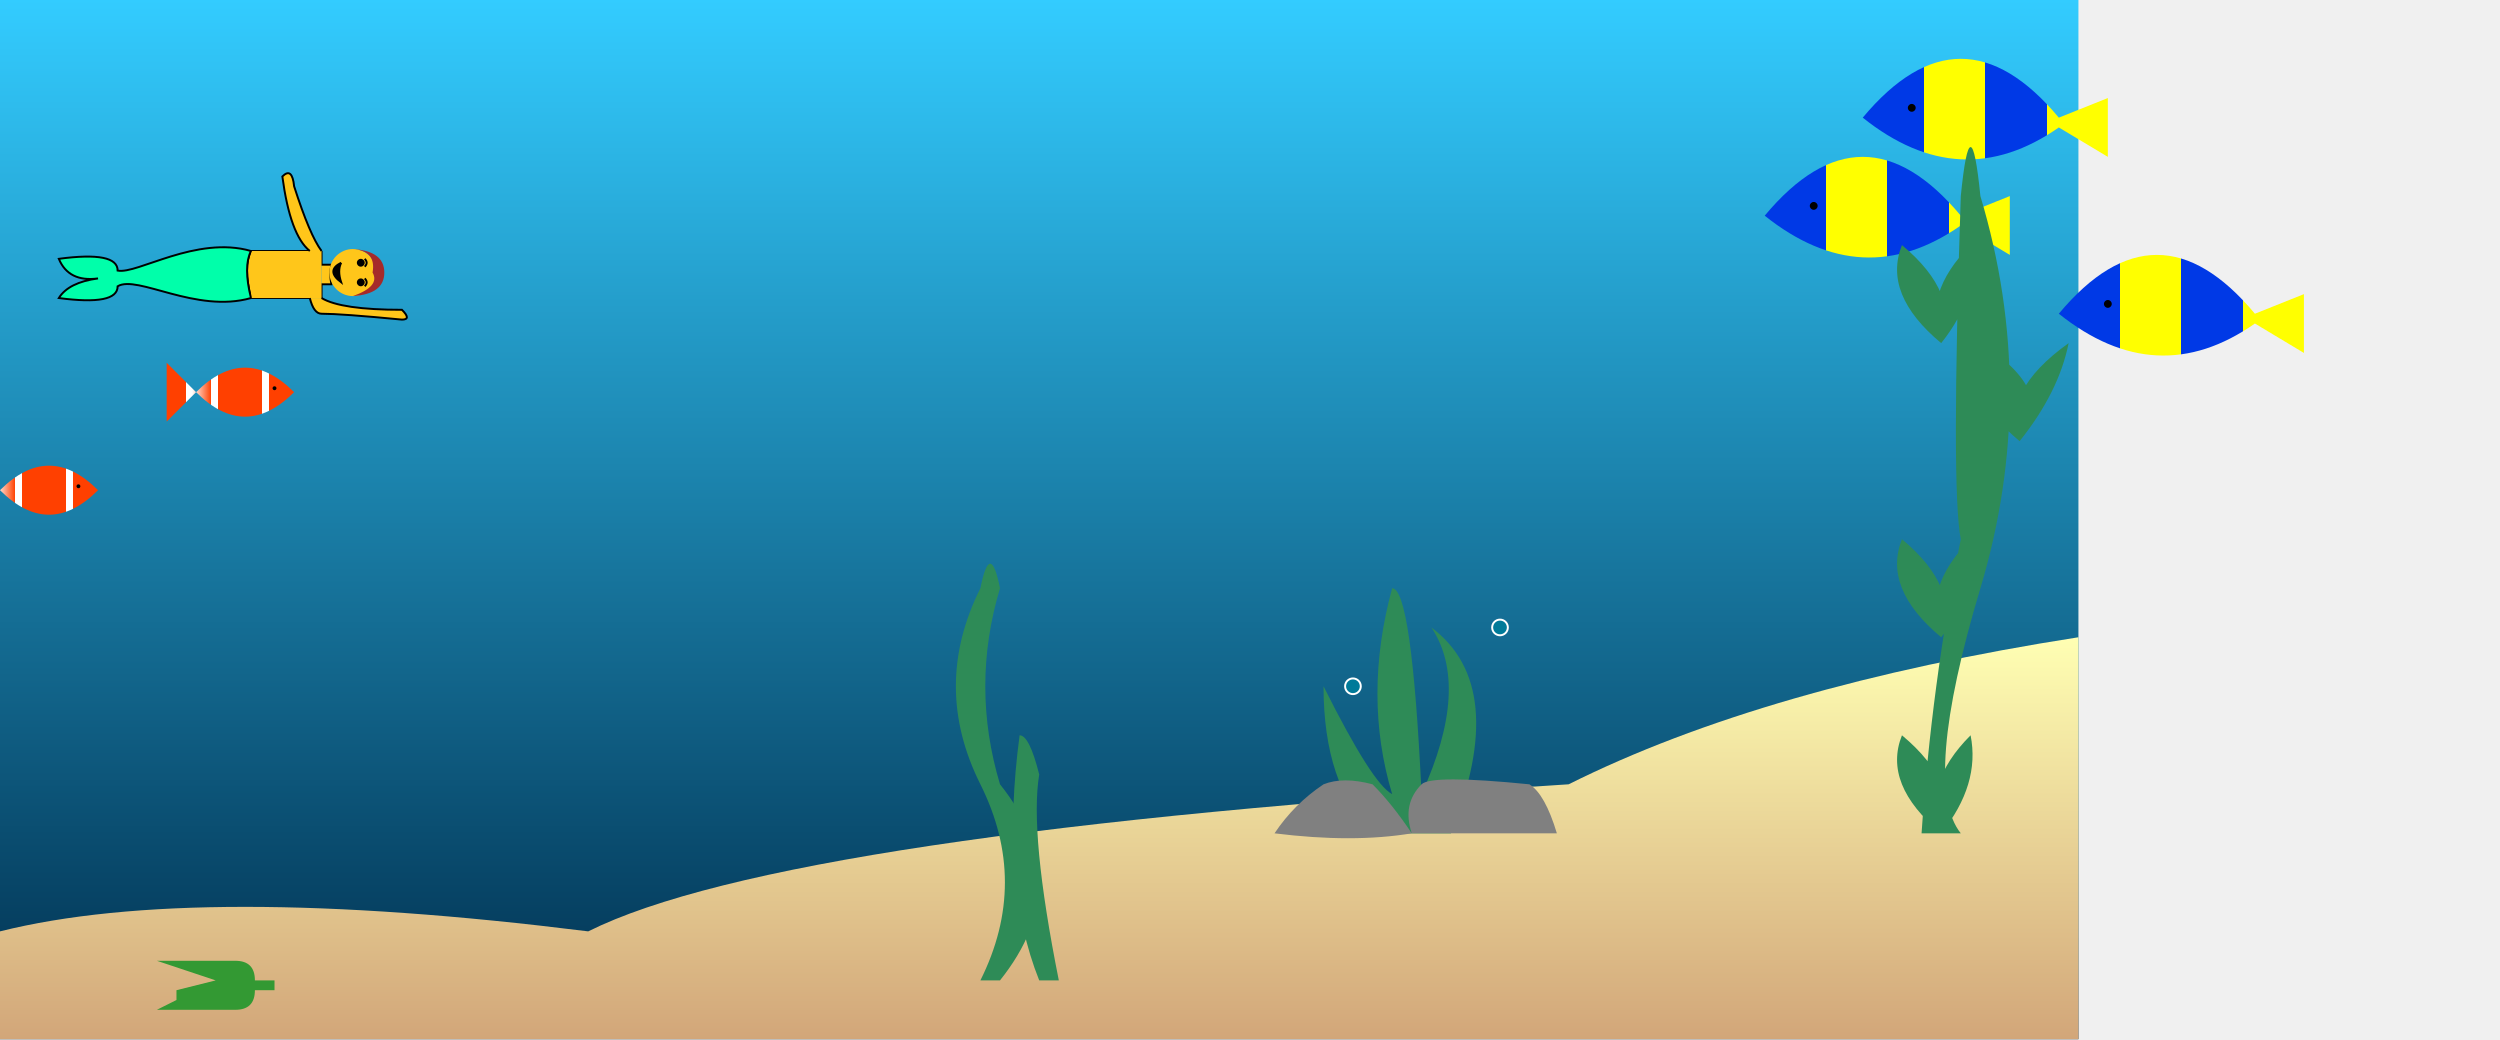
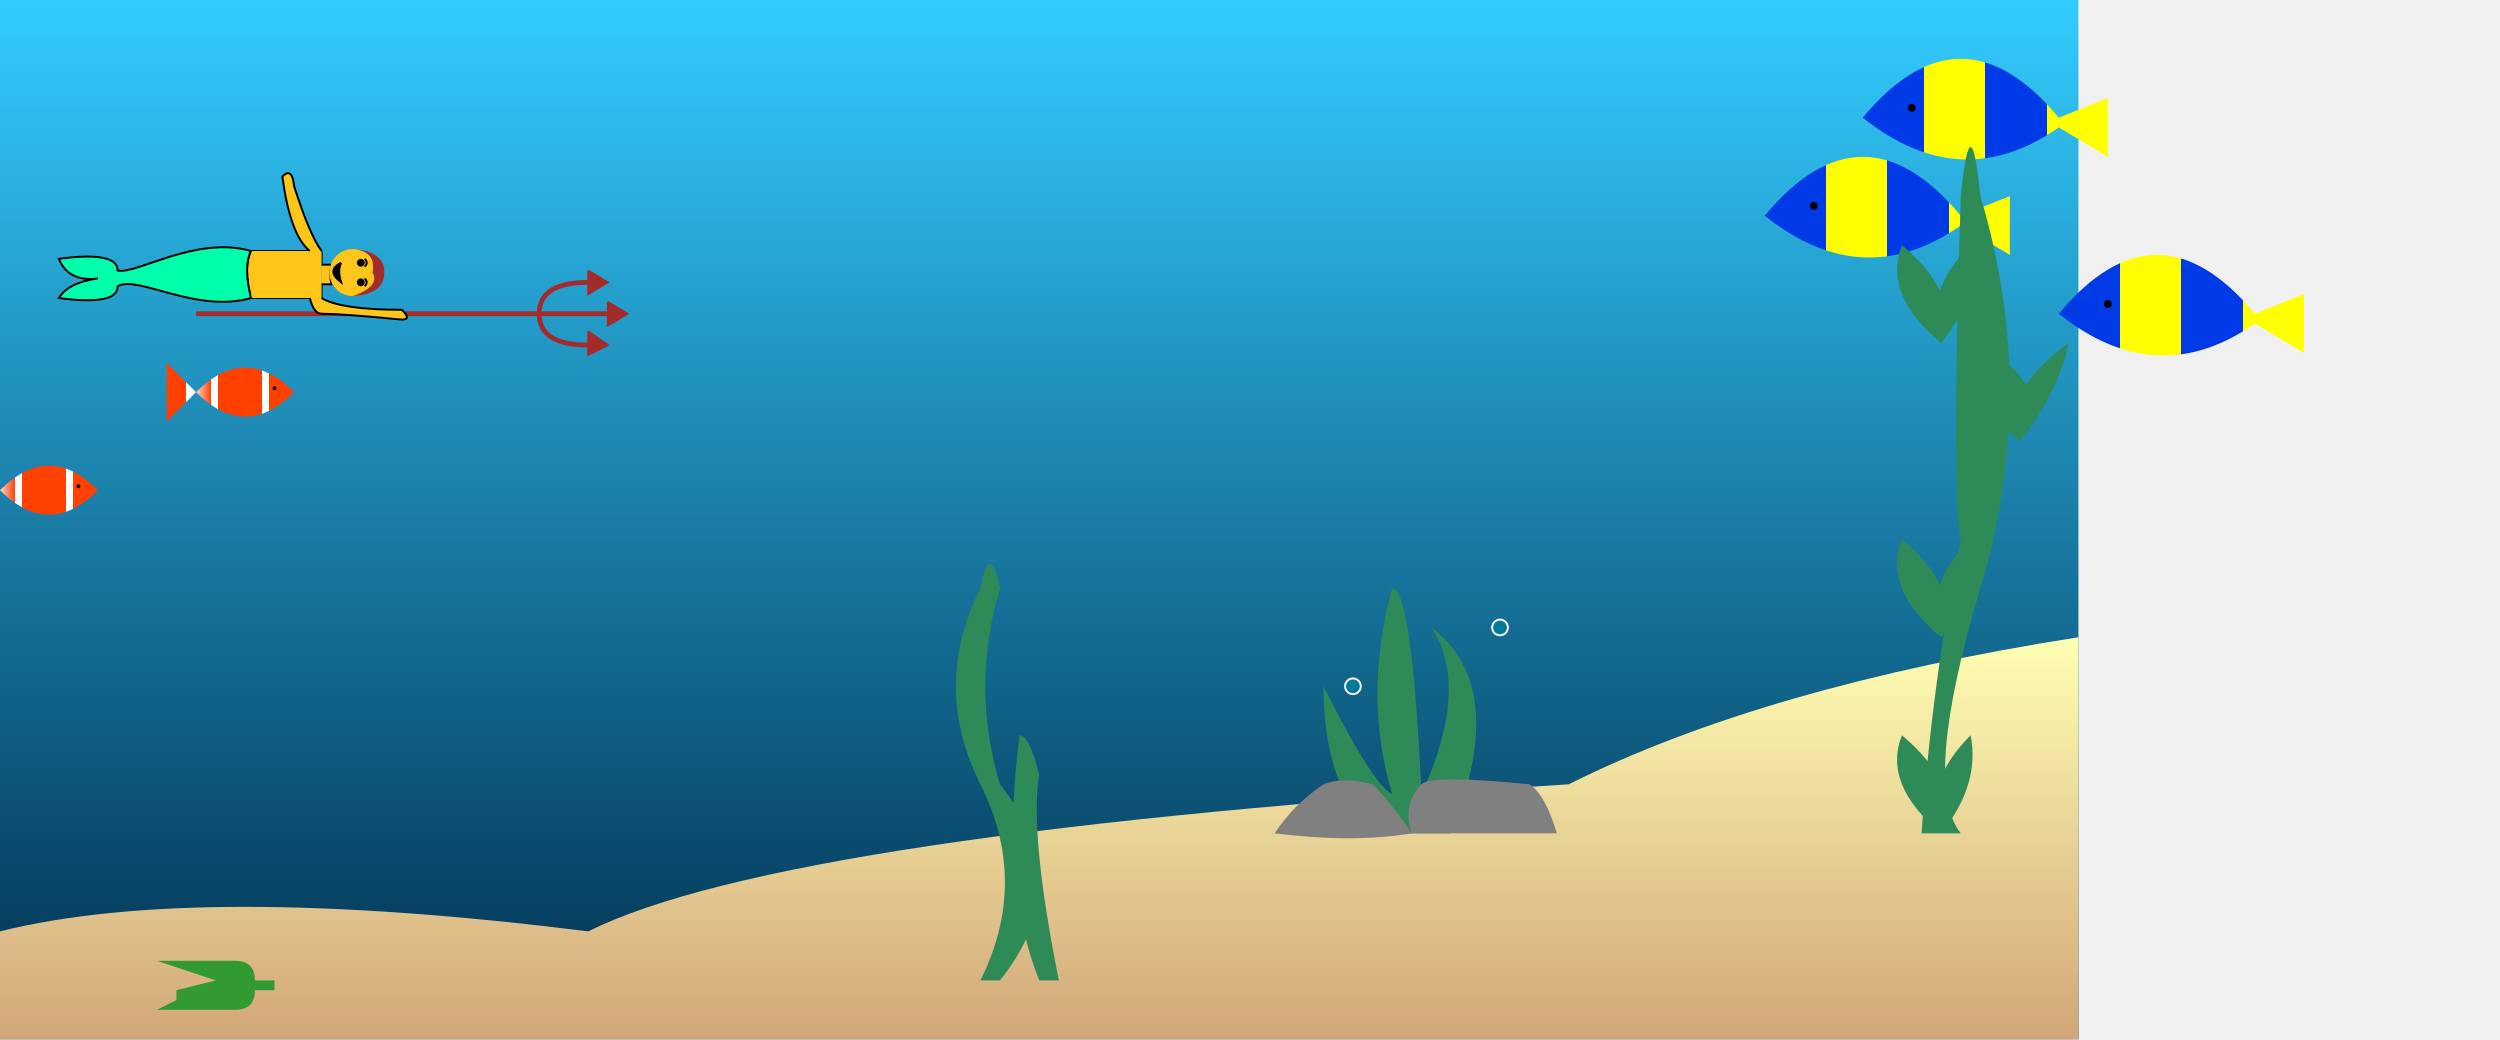
<svg xmlns="http://www.w3.org/2000/svg" xmlns:xlink="http://www.w3.org/1999/xlink">
  <defs>
    <linearGradient id="gradiente_fundo" x1="50%" y1="0%" x2="50%" y2="100%">
      <stop offset="0%" style="stop-color:#33ccff;stop-opacity:1" />
      <stop offset="100%" style="stop-color:#002e4d;stop-opacity:1" />
    </linearGradient>
  </defs>
  <rect id="fundo_marinho" x="0" y="0" width="1060" height="530" fill="url(#gradiente_fundo)" />
  <defs>
    <linearGradient id="gradiente_fundo1" x1="50%" y1="0%" x2="50%" y2="100%">
      <stop offset="0%" style="stop-color:#ffffb3;stop-opacity:1" />
      <stop offset="100%" style="stop-color:#d2a679;stop-opacity:1" />
    </linearGradient>
  </defs>
  <path id="fundo1" fill="url(#gradiente_fundo1)" d="                     M 0 475                     Q 100 450 300 475                     Q 400 425 800 400                     Q 900 350 1060 325                     L 1060 530                     L 0 530                     L 0 475" />
  <path id="caminho" stroke="none" fill="none" d="                     M -100 250                     L 800 0                     L 1070 0 " />
  <path id="caminho_peixe1" stroke="none" fill="none" d="                     M 0 0                     L 1060 0" />
  <path id="caminho_peixe2" stroke="none" fill="none" d="                     M 0 0                     L -1060 0" />
  <defs>
    <linearGradient id="gradiente_peixe1" x1="0%" y1="50%" x2="100%" y2="50%">
      <stop offset="0%" style="stop-color:#ff4000;stop-opacity:1" />
      <stop offset="15%" style="stop-color:#ff4000;stop-opacity:1" />
      <stop offset="15%" style="stop-color:#ffffff;stop-opacity:1" />
      <stop offset="20%" style="stop-color:#ffffff;stop-opacity:1" />
      <stop offset="35%" style="stop-color:#ff4000;stop-opacity:1" />
      <stop offset="35%" style="stop-color:#ff4000;stop-opacity:1" />
      <stop offset="35%" style="stop-color:#ffffff;stop-opacity:1" />
      <stop offset="40%" style="stop-color:#ffffff;stop-opacity:1" />
      <stop offset="40%" style="stop-color:#ff4000;stop-opacity:1" />
      <stop offset="75%" style="stop-color:#ff4000;stop-opacity:1" />
      <stop offset="75%" style="stop-color:#ffffff;stop-opacity:1" />
      <stop offset="80%" style="stop-color:#ffffff;stop-opacity:1" />
      <stop offset="80%" style="stop-color:#ff4000;stop-opacity:1" />
      <stop offset="100%" style="stop-color:#ff4000;stop-opacity:1" />
    </linearGradient>
  </defs>
  <path id="peixe1_1" fill="url(#gradiente_peixe1)" d="                     M 100 200                     Q 125 175 150 200                     Q 125 225 100 200                     L 85 185                     L 85 215                     L 100 200">
    <animateMotion dur="9s" repeatCount="indefinite">
      <mpath xlink:href="#caminho_peixe1" />
    </animateMotion>
  </path>
  <circle id="olho_peixe1" cx="140" cy="198" r="1">
    <animateMotion dur="9s" repeatCount="indefinite">
      <mpath xlink:href="#caminho_peixe1" />
    </animateMotion>
  </circle>
  <path id="peixe1_2" fill="url(#gradiente_peixe1)" d="                     M 0 250                     Q 25 225 50 250                     Q 25 275 0 250                     L -15 235                     L -15 265                     L 0 250">
    <animateMotion dur="9s" repeatCount="indefinite">
      <mpath xlink:href="#caminho_peixe1" />
    </animateMotion>
  </path>
  <circle id="olho_peixe1" cx="40" cy="248" r="1">
    <animateMotion dur="9s" repeatCount="indefinite">
      <mpath xlink:href="#caminho_peixe1" />
    </animateMotion>
  </circle>
  <defs>
    <linearGradient id="gradiente_peixe2" x1="0%" y1="50%" x2="100%" y2="50%">
      <stop offset="0%" style="stop-color:#0039e6;stop-opacity:1" />
      <stop offset="25%" style="stop-color:#0039e6;stop-opacity:1" />
      <stop offset="25%" style="stop-color:#ffff00;stop-opacity:1" />
      <stop offset="50%" style="stop-color:#ffff00;stop-opacity:1" />
      <stop offset="50%" style="stop-color:#0039e6;stop-opacity:1" />
      <stop offset="75%" style="stop-color:#0039e6;stop-opacity:1" />
      <stop offset="75%" style="stop-color:#ffff00;stop-opacity:1" />
      <stop offset="100%" style="stop-color:#ffff00;stop-opacity:1" />
    </linearGradient>
  </defs>
  <path id="peixe2_1" fill="url(#gradiente_peixe2)" d="                     M 900 110                     Q 950 50 1000 110                     L 1025 100                     L 1025 130                     L 1000 115                     Q 950 150 900 110">
    <animateMotion dur="9s" repeatCount="indefinite">
      <mpath xlink:href="#caminho_peixe2" />
    </animateMotion>
  </path>
  <circle id="olho_peixe2" cx="925" cy="105" r="2">
    <animateMotion dur="9s" repeatCount="indefinite">
      <mpath xlink:href="#caminho_peixe2" />
    </animateMotion>
  </circle>
  <path id="peixe2_2" fill="url(#gradiente_peixe2)" d="                     M 950 60                     Q 1000 0 1050 60                     L 1075 50                     L 1075 80                     L 1050 65                     Q 1000 100 950 60">
    <animateMotion dur="9s" repeatCount="indefinite">
      <mpath xlink:href="#caminho_peixe2" />
    </animateMotion>
  </path>
  <circle id="olho_peixe2" cx="975" cy="55" r="2">
    <animateMotion dur="9s" repeatCount="indefinite">
      <mpath xlink:href="#caminho_peixe2" />
    </animateMotion>
  </circle>
  <path id="peixe2_3" fill="url(#gradiente_peixe2)" d="                     M 1050 160                     Q 1100 100 1150 160                     L 1175 150                     L 1175 180                     L 1150 165                     Q 1100 200 1050 160">
    <animateMotion dur="9s" repeatCount="indefinite">
      <mpath xlink:href="#caminho_peixe2" />
    </animateMotion>
  </path>
  <circle id="olho_peixe2" cx="1075" cy="155" r="2">
    <animateMotion dur="9s" repeatCount="indefinite">
      <mpath xlink:href="#caminho_peixe2" />
    </animateMotion>
  </circle>
  <path id="alga1_1" fill="seagreen" d="                     M 500 500                     Q 525 450 500 400                     Q 475 350 500 300                     Q 505 275 510 300                     Q 495 350 510 400                     Q 550 450 510 500                     L 500 500" />
  <path id="alga1_2" fill="seagreen" d="                     M 530 500                     Q 510 450 520 375                     Q 525 375 530 395                     Q 525 425 540 500                     L 530 500" />
  <path id="lost_bottle" fill="#339933" d="                     M 80 490                     L 120 490                     Q 130 490 130 500                     L 140 500                     L 140 505                     L 130 505                     Q 130 515 120 515                     L 80 515                     L 90 510                     L 90 505                     L 110 500                     L 80 490" />
  <path id="alga2" fill="seagreen" d="                 M 1000 425                 Q 980 400 1010 300                 Q 1040 200 1010 100                 Q 1005 50 1000 100                 Q 995 250 1000 275                 Q 985 350 980 425                 L 1000 425                                  M 990 425                 Q 1010 400 1005 375                 Q 980 400 990 425                                  M 990 425                 Q 1000 400 970 375                 Q 960 400 990 425                                     M 990 325                 Q 1010 300 1005 275                 Q 980 300 990 325                                  M 990 325                 Q 1000 300 970 275                 Q 960 300 990 325                                                 M 1030 225                 Q 1050 200 1055 175                 Q 1020 200 1030 225                                  M 1030 225                 Q 1050 200 1010 175                 Q 1000 200 1030 225                                                     M 990 175                 Q 1010 150 1005 125                 Q 980 150 990 175                                  M 990 175                 Q 1000 150 970 125                 Q 960 150 990 175" />
  <circle id="bolhas3_1" cx="690" cy="350" r="4" stroke="#ffffff" fill="#007a99">
    <animateMotion dur="2s" repeatCount="indefinite">
      <mpath xlink:href="#caminho_bolhas" />
    </animateMotion>
  </circle>
  <circle id="bolhas3_2" cx="715" cy="370" r="4" stroke="#ffffff" fill="#007a99">
    <animateMotion dur="2s" repeatCount="indefinite">
      <mpath xlink:href="#caminho_bolhas" />
    </animateMotion>
  </circle>
  <circle id="bolhas3_3" cx="745" cy="380" r="4" stroke="#ffffff" fill="#007a99">
    <animateMotion dur="2s" repeatCount="indefinite">
      <mpath xlink:href="#caminho_bolhas" />
    </animateMotion>
  </circle>
  <circle id="bolhas3_4" cx="765" cy="320" r="4" stroke="#ffffff" fill="#007a99">
    <animateMotion dur="2s" repeatCount="indefinite">
      <mpath xlink:href="#caminho_bolhas" />
    </animateMotion>
  </circle>
  <path id="caminho_bolhas" stroke="none" fill="none" d="                 M 0 0                 L 0 -100" />
  <path id="alga3" fill="seagreen" d="                 M 700 425                 Q 675 400 675 350                 Q 700 400 710 405                 Q 695 355 710 300                 Q 720 300 725 405                 Q 750 350 730 320                 Q 770 350 740 425                 L 700 425" />
  <path id="pedra3" fill="grey" d="                 M 650 425                 Q 660 410 675 400                 Q 685 396 700 400                 Q 710 410 720 425                 Q 690 430 650 425                                  M 720 425                 Q 715 410 725 400                 Q 730 395 780 400                 Q 788 405 794 425" />
  <path id="corpo" stroke="black" fill="#ffc61a" d="M 128 128         L 158 128         M 164 128         L 164 135         L 169 135         Q 168 140 169 145         L 164 145         L 164 152         M 158 152         L 128 152         Q 124 136 128 128">
    <animateMotion dur="3s" repeatCount="indefinite">
      <mpath xlink:href="#caminho" />
    </animateMotion>
  </path>
  <path id="ligação" stroke="none" fill="#ffc61a" d="M 158 128         L 164 128         L 164 152         L 128 152         L 128 128">
    <animateMotion dur="3s" repeatCount="indefinite">
      <mpath xlink:href="#caminho" />
    </animateMotion>
  </path>
  <path id="braço_direito" stroke="black" fill="#ffc61a" d="M 158 128         Q 148 120 144 90         Q 149 85 150 95         Q 158 120 164 128">
    <animateMotion dur="3s" repeatCount="indefinite">
      <mpath xlink:href="#caminho" />
    </animateMotion>
  </path>
-   <path id="braço_esquerdo" stroke="black" fill="#ffc61a" d="M 164 152         Q 174 158 205 158         Q 210 163 205 163         Q 174 160 164 160         Q 160 160 158 152">
-     <animateMotion dur="3s" repeatCount="indefinite">
-       <mpath xlink:href="#caminho" />
-     </animateMotion>
-   </path>
  <path id="cauda" stroke="black" fill="#00ffaa" d="M 128 152         Q 124 136 128 128         C 100 120 70 140 60 138         Q 60 128 30 132         Q 35 144 50 142         M 128 152         C 100 160 70 140 60 146         Q 60 156 30 152         Q 35 144 50 142">
    <animateMotion dur="3s" repeatCount="indefinite">
      <mpath xlink:href="#caminho" />
    </animateMotion>
  </path>
  <circle id="cabeça" cx="180" cy="139" r="12" stroke="none" fill="#ffc61a">
    <animateMotion dur="3s" repeatCount="indefinite">
      <mpath xlink:href="#caminho" />
    </animateMotion>
  </circle>
  <path id="boca" stroke="black" fill="black" d="M 174 134      Q 172 138 174 144      Q 166 138 174 134">
    <animateMotion dur="3s" repeatCount="indefinite">
      <mpath xlink:href="#caminho" />
    </animateMotion>
  </path>
  <circle id="olho_direito" cx="184" cy="134" r="2" stroke="none" fill="black">
    <animateMotion dur="3s" repeatCount="indefinite">
      <mpath xlink:href="#caminho" />
    </animateMotion>
  </circle>
  <circle id="olho_esquerdo" cx="184" cy="144" r="2" stroke="none" fill="black">
    <animateMotion dur="3s" repeatCount="indefinite">
      <mpath xlink:href="#caminho" />
    </animateMotion>
  </circle>
  <path id="sobrancelhas" stroke="black" fill="none" d="M 186 132      Q 188 134 186 136      M 186 142      Q 188 144 186 146">
    <animateMotion dur="3s" repeatCount="indefinite">
      <mpath xlink:href="#caminho" />
    </animateMotion>
  </path>
  <path id="cabelo" stroke="none" fill="brown" d="M 180 127     Q 192 128 190 139      Q 194 146 180 151     Q 196 150 196 139     Q 196 128 180 127">
    <animateMotion dur="3s" repeatCount="indefinite">
      <mpath xlink:href="#caminho" />
    </animateMotion>
  </path>
+   <path id="tridente" stroke="brown" stroke-width="0.25%" fill="none" d="                     M 100 160                     L 275 160                      M 275 160                     Q 275 144 300 144                      M 275 160                     L 310 160                      M 275 160                     Q 275 176 300 176">
+     <animateMotion dur="3s" repeatCount="indefinite">
+       <mpath xlink:href="#caminho" />
+     </animateMotion>
+   </path>
+   <path id="bicos_tridente" stroke="brown" fill="brown" d="                     M 300 138                     L 300 150                     L 310 144                     L 300 138                                          M 310 154                     L 310 166                     L 320 160                     L 310 154                                          M 300 169                     L 300 181                     L 310 176                     L 300 169">
+     <animateMotion dur="3s" repeatCount="indefinite">
+       <mpath xlink:href="#caminho" />
+     </animateMotion>
+   </path>
+   <path id="braço_esquerdo" stroke="black" fill="#ffc61a" d="M 164 152                 Q 174 158 205 158                 Q 210 163 205 163                 Q 174 160 164 160                 Q 160 160 158 152">
+     <animateMotion dur="3s" repeatCount="indefinite">
+       <mpath xlink:href="#caminho" />
+     </animateMotion>
+   </path>
</svg>
